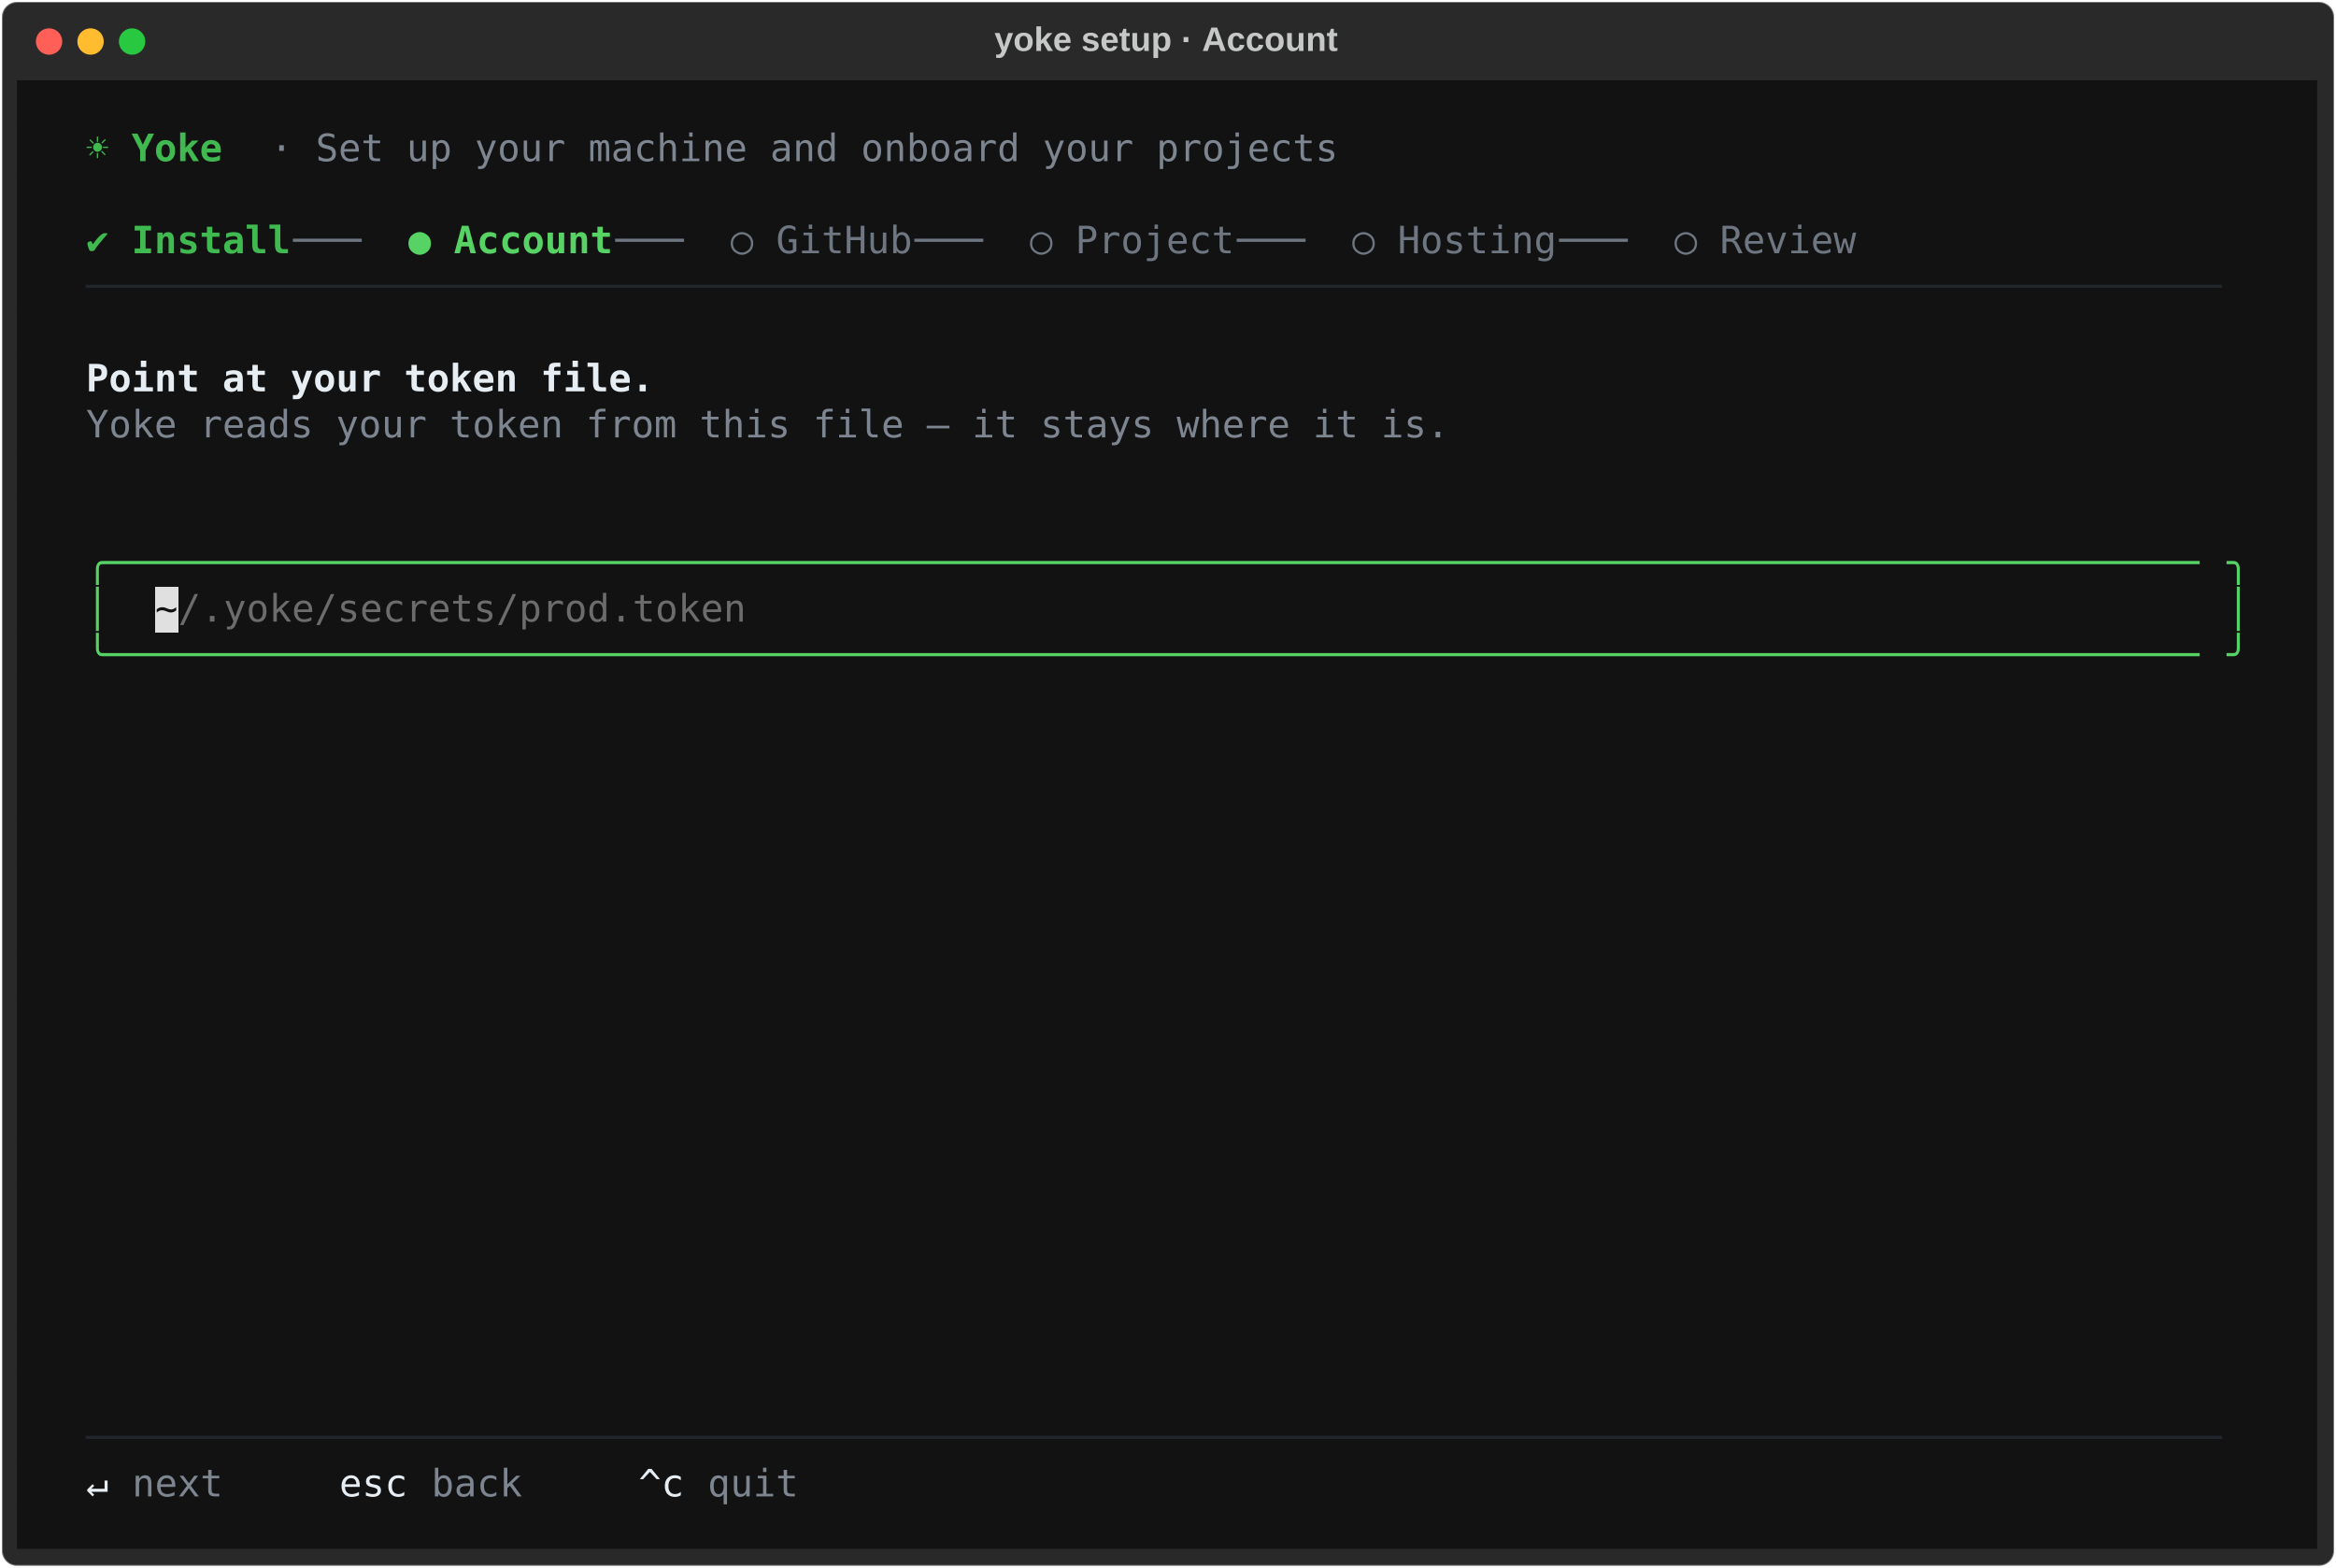
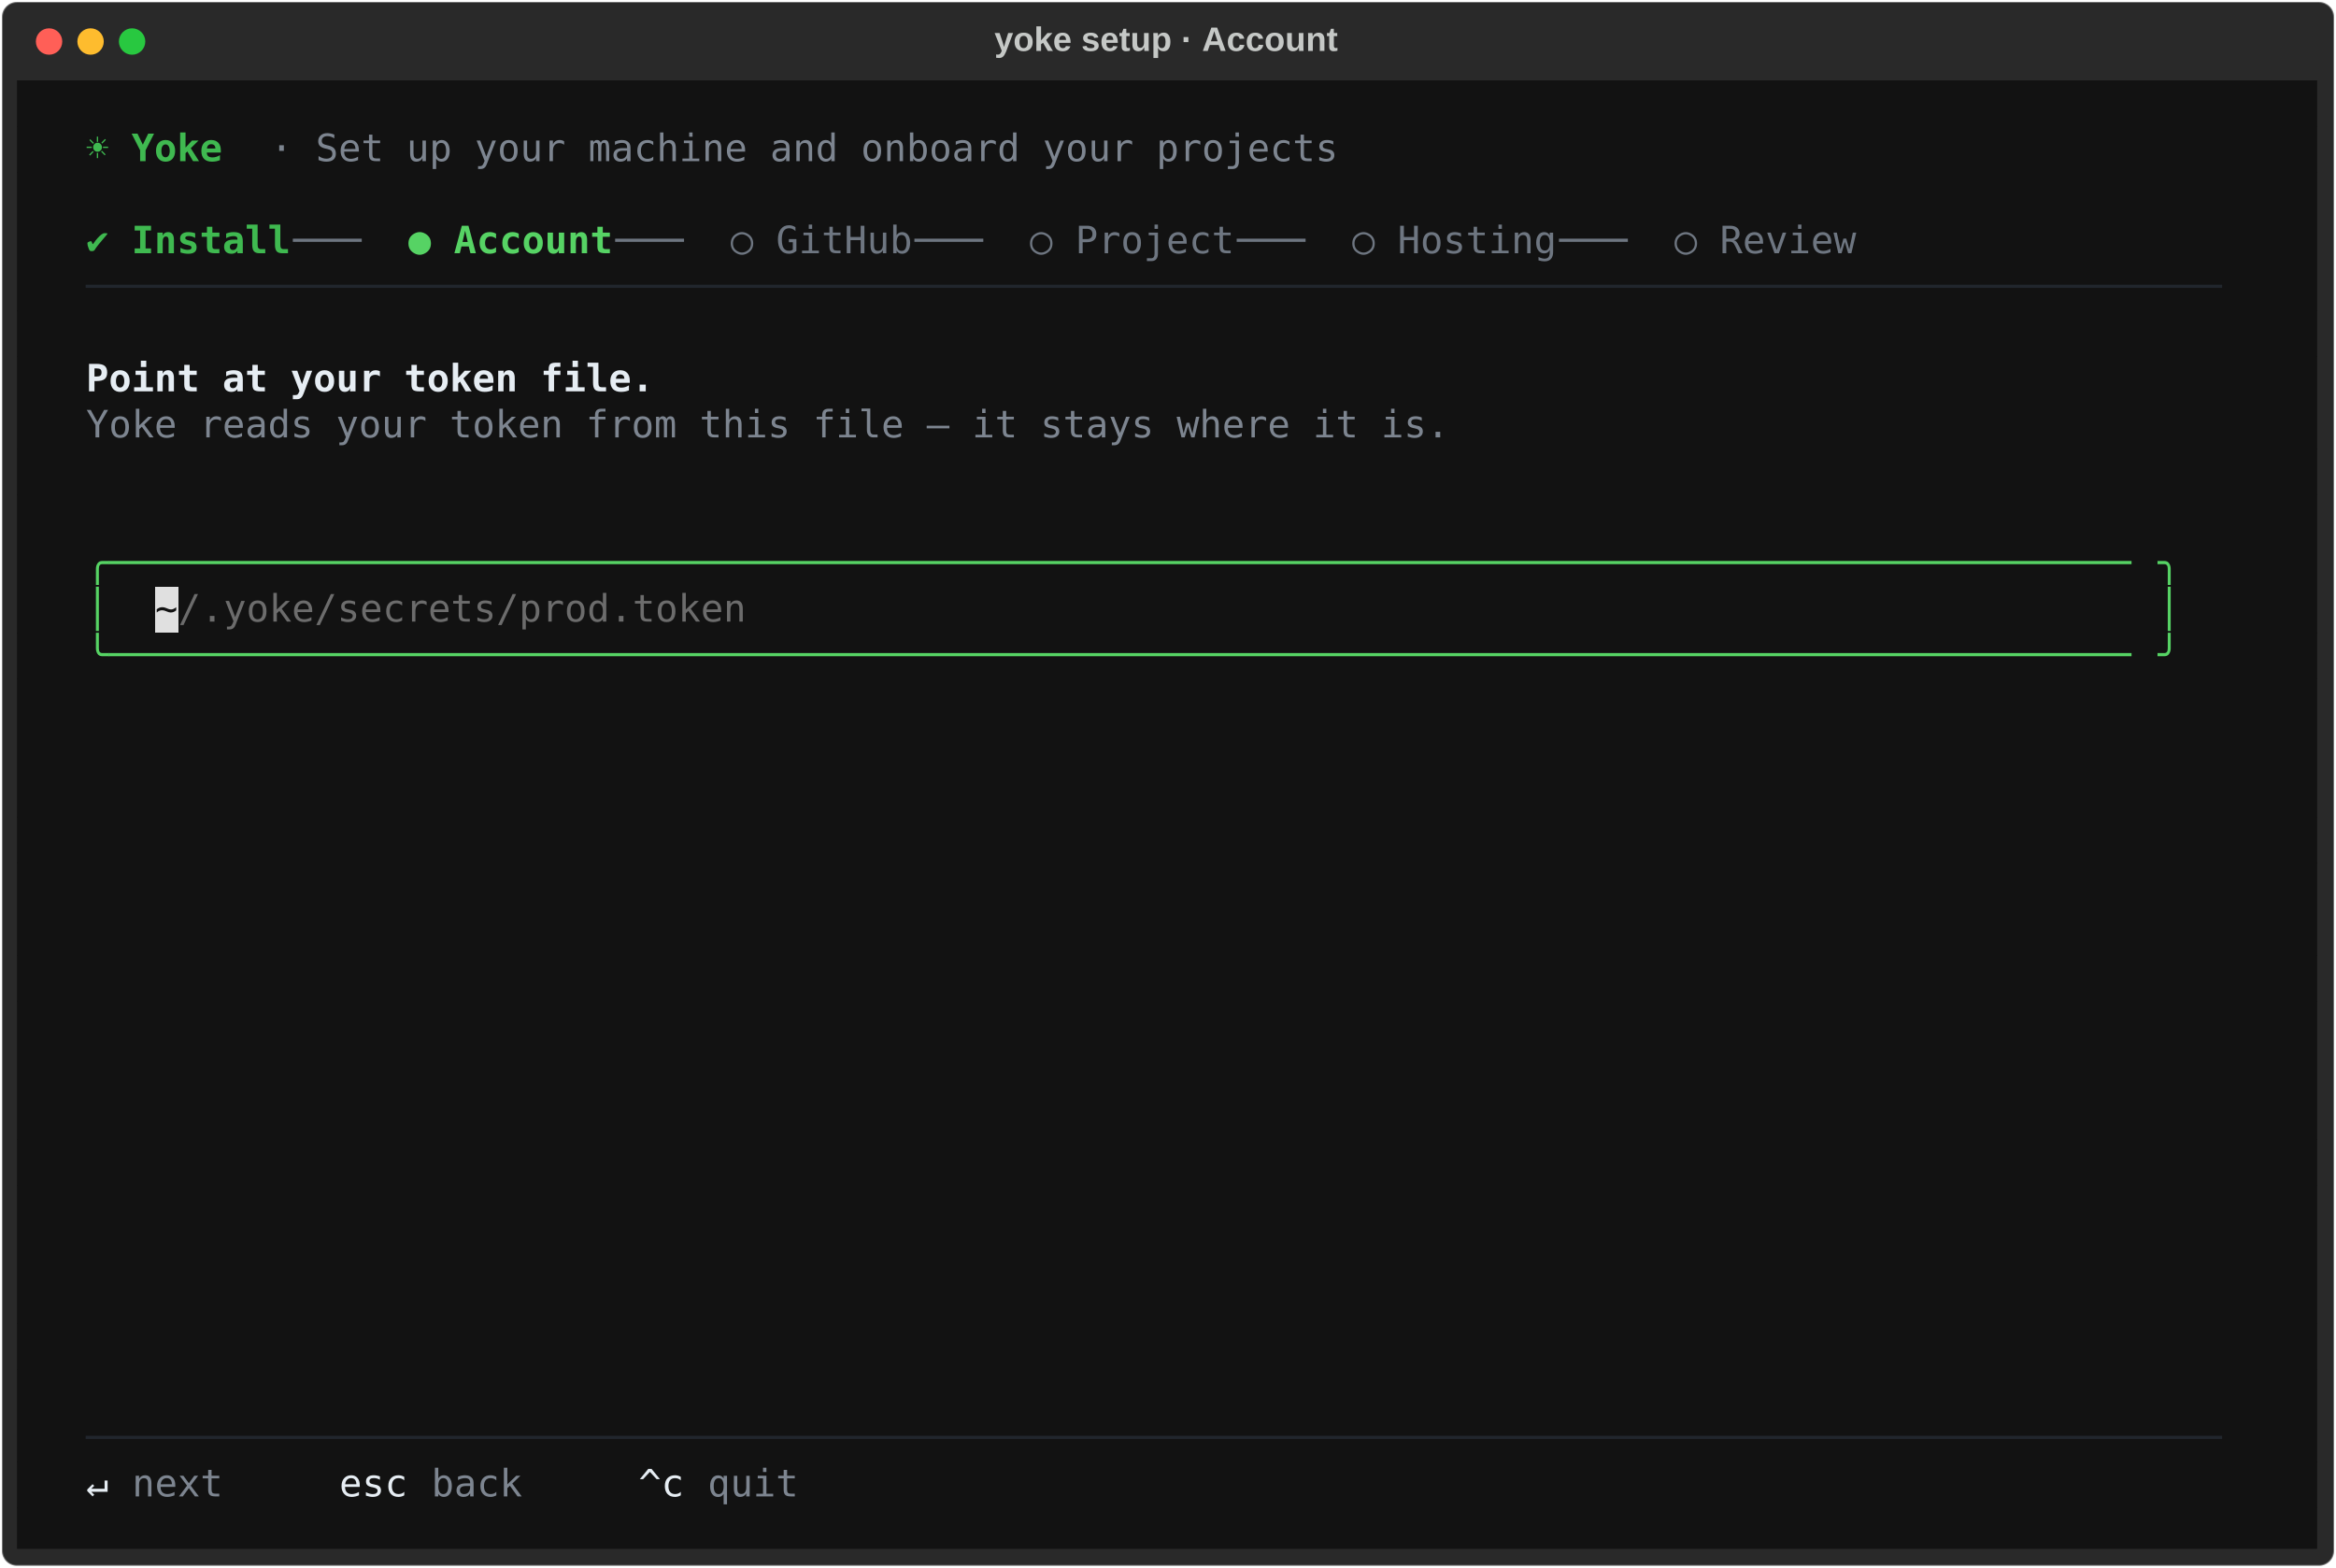
<svg xmlns="http://www.w3.org/2000/svg" class="rich-terminal" viewBox="0 0 1238 830.8">
  <style>

    @font-face {
        font-family: "Fira Code";
        src: local("FiraCode-Regular"),
                url("https://cdnjs.cloudflare.com/ajax/libs/firacode/{{VERSION}}/woff2/FiraCode-Regular.woff2") format("woff2"),
                url("https://cdnjs.cloudflare.com/ajax/libs/firacode/{{VERSION}}/woff/FiraCode-Regular.woff") format("woff");
        font-style: normal;
        font-weight: 400;
    }
    @font-face {
        font-family: "Fira Code";
        src: local("FiraCode-Bold"),
                url("https://cdnjs.cloudflare.com/ajax/libs/firacode/{{VERSION}}/woff2/FiraCode-Bold.woff2") format("woff2"),
                url("https://cdnjs.cloudflare.com/ajax/libs/firacode/{{VERSION}}/woff/FiraCode-Bold.woff") format("woff");
        font-style: bold;
        font-weight: 700;
    }

    .terminal-YOKE-matrix {
        font-family: Fira Code, monospace;
        font-size: 20px;
        line-height: 24.4px;
        font-variant-east-asian: full-width;
    }

    .terminal-YOKE-title {
        font-size: 18px;
        font-weight: bold;
        font-family: arial;
    }

.terminal-YOKE-r2 { fill: #3fb950;font-weight: bold }
.terminal-YOKE-r3 { fill: #e6edf3 }
.terminal-YOKE-r4 { fill: #7d8590 }
.terminal-YOKE-r5 { fill: #6e7681 }
.terminal-YOKE-r6 { fill: #56d364;font-weight: bold }
.terminal-YOKE-r7 { fill: #21262d }
.terminal-YOKE-r8 { fill: #e6edf3;font-weight: bold }
.terminal-YOKE-r9 { fill: #56d364 }
.terminal-YOKE-r10 { fill: #121212 }
.terminal-YOKE-r11 { fill: #6c6c6c }
    </style>
  <defs>
    <clipPath id="terminal-YOKE-clip-terminal">
      <rect x="0" y="0" width="1219.0" height="779.8" />
    </clipPath>
    <clipPath id="terminal-YOKE-line-0">
      <rect x="0" y="1.5" width="1220" height="24.65" />
    </clipPath>
    <clipPath id="terminal-YOKE-line-1">
      <rect x="0" y="25.9" width="1220" height="24.65" />
    </clipPath>
    <clipPath id="terminal-YOKE-line-2">
      <rect x="0" y="50.3" width="1220" height="24.65" />
    </clipPath>
    <clipPath id="terminal-YOKE-line-3">
      <rect x="0" y="74.7" width="1220" height="24.65" />
    </clipPath>
    <clipPath id="terminal-YOKE-line-4">
      <rect x="0" y="99.1" width="1220" height="24.65" />
    </clipPath>
    <clipPath id="terminal-YOKE-line-5">
      <rect x="0" y="123.5" width="1220" height="24.65" />
    </clipPath>
    <clipPath id="terminal-YOKE-line-6">
      <rect x="0" y="147.9" width="1220" height="24.65" />
    </clipPath>
    <clipPath id="terminal-YOKE-line-7">
      <rect x="0" y="172.3" width="1220" height="24.65" />
    </clipPath>
    <clipPath id="terminal-YOKE-line-8">
      <rect x="0" y="196.7" width="1220" height="24.65" />
    </clipPath>
    <clipPath id="terminal-YOKE-line-9">
      <rect x="0" y="221.1" width="1220" height="24.65" />
    </clipPath>
    <clipPath id="terminal-YOKE-line-10">
      <rect x="0" y="245.5" width="1220" height="24.65" />
    </clipPath>
    <clipPath id="terminal-YOKE-line-11">
      <rect x="0" y="269.9" width="1220" height="24.65" />
    </clipPath>
    <clipPath id="terminal-YOKE-line-12">
      <rect x="0" y="294.3" width="1220" height="24.65" />
    </clipPath>
    <clipPath id="terminal-YOKE-line-13">
      <rect x="0" y="318.7" width="1220" height="24.65" />
    </clipPath>
    <clipPath id="terminal-YOKE-line-14">
      <rect x="0" y="343.1" width="1220" height="24.65" />
    </clipPath>
    <clipPath id="terminal-YOKE-line-15">
      <rect x="0" y="367.5" width="1220" height="24.65" />
    </clipPath>
    <clipPath id="terminal-YOKE-line-16">
      <rect x="0" y="391.9" width="1220" height="24.65" />
    </clipPath>
    <clipPath id="terminal-YOKE-line-17">
      <rect x="0" y="416.3" width="1220" height="24.65" />
    </clipPath>
    <clipPath id="terminal-YOKE-line-18">
      <rect x="0" y="440.7" width="1220" height="24.65" />
    </clipPath>
    <clipPath id="terminal-YOKE-line-19">
      <rect x="0" y="465.1" width="1220" height="24.65" />
    </clipPath>
    <clipPath id="terminal-YOKE-line-20">
      <rect x="0" y="489.5" width="1220" height="24.65" />
    </clipPath>
    <clipPath id="terminal-YOKE-line-21">
      <rect x="0" y="513.9" width="1220" height="24.65" />
    </clipPath>
    <clipPath id="terminal-YOKE-line-22">
      <rect x="0" y="538.3" width="1220" height="24.65" />
    </clipPath>
    <clipPath id="terminal-YOKE-line-23">
      <rect x="0" y="562.7" width="1220" height="24.65" />
    </clipPath>
    <clipPath id="terminal-YOKE-line-24">
      <rect x="0" y="587.1" width="1220" height="24.65" />
    </clipPath>
    <clipPath id="terminal-YOKE-line-25">
      <rect x="0" y="611.5" width="1220" height="24.65" />
    </clipPath>
    <clipPath id="terminal-YOKE-line-26">
      <rect x="0" y="635.9" width="1220" height="24.65" />
    </clipPath>
    <clipPath id="terminal-YOKE-line-27">
      <rect x="0" y="660.3" width="1220" height="24.65" />
    </clipPath>
    <clipPath id="terminal-YOKE-line-28">
      <rect x="0" y="684.7" width="1220" height="24.65" />
    </clipPath>
    <clipPath id="terminal-YOKE-line-29">
      <rect x="0" y="709.1" width="1220" height="24.65" />
    </clipPath>
    <clipPath id="terminal-YOKE-line-30">
      <rect x="0" y="733.5" width="1220" height="24.65" />
    </clipPath>
  </defs>
  <rect fill="#292929" stroke="rgba(255,255,255,0.35)" stroke-width="1" x="1" y="1" width="1236" height="828.8" rx="8" />
  <text class="terminal-YOKE-title" fill="#c5c8c6" text-anchor="middle" x="618" y="27">yoke setup · Account</text>
  <g transform="translate(26,22)">
    <circle cx="0" cy="0" r="7" fill="#ff5f57" />
    <circle cx="22" cy="0" r="7" fill="#febc2e" />
    <circle cx="44" cy="0" r="7" fill="#28c840" />
  </g>
  <g transform="translate(9, 41)" clip-path="url(#terminal-YOKE-clip-terminal)">
    <rect fill="#121212" x="0" y="1.5" width="1220" height="24.65" shape-rendering="crispEdges" />
    <rect fill="#121212" x="0" y="25.9" width="36.6" height="24.65" shape-rendering="crispEdges" />
    <rect fill="#121212" x="36.6" y="25.9" width="73.2" height="24.65" shape-rendering="crispEdges" />
    <rect fill="#121212" x="109.8" y="25.9" width="24.4" height="24.65" shape-rendering="crispEdges" />
    <rect fill="#121212" x="134.2" y="25.9" width="573.4" height="24.65" shape-rendering="crispEdges" />
-     <rect fill="#121212" x="707.6" y="25.9" width="512.4" height="24.65" shape-rendering="crispEdges" />
+     <rect fill="#121212" x="707.6" y="25.9" width="475.8" height="24.65" shape-rendering="crispEdges" />
+     <rect fill="#121212" x="1183.4" y="25.9" width="36.6" height="24.65" shape-rendering="crispEdges" />
    <rect fill="#121212" x="0" y="50.3" width="1220" height="24.65" shape-rendering="crispEdges" />
    <rect fill="#121212" x="0" y="74.7" width="36.6" height="24.65" shape-rendering="crispEdges" />
    <rect fill="#121212" x="36.6" y="74.7" width="109.8" height="24.65" shape-rendering="crispEdges" />
    <rect fill="#121212" x="146.4" y="74.7" width="61" height="24.65" shape-rendering="crispEdges" />
    <rect fill="#121212" x="207.4" y="74.7" width="109.8" height="24.65" shape-rendering="crispEdges" />
    <rect fill="#121212" x="317.2" y="74.7" width="61" height="24.65" shape-rendering="crispEdges" />
    <rect fill="#121212" x="378.2" y="74.7" width="97.6" height="24.65" shape-rendering="crispEdges" />
    <rect fill="#121212" x="475.8" y="74.7" width="61" height="24.65" shape-rendering="crispEdges" />
    <rect fill="#121212" x="536.8" y="74.7" width="109.8" height="24.65" shape-rendering="crispEdges" />
    <rect fill="#121212" x="646.6" y="74.7" width="61" height="24.65" shape-rendering="crispEdges" />
    <rect fill="#121212" x="707.6" y="74.7" width="109.8" height="24.65" shape-rendering="crispEdges" />
    <rect fill="#121212" x="817.4" y="74.7" width="61" height="24.65" shape-rendering="crispEdges" />
    <rect fill="#121212" x="878.4" y="74.7" width="97.6" height="24.65" shape-rendering="crispEdges" />
-     <rect fill="#121212" x="976" y="74.7" width="244" height="24.65" shape-rendering="crispEdges" />
+     <rect fill="#121212" x="976" y="74.7" width="207.4" height="24.65" shape-rendering="crispEdges" />
+     <rect fill="#121212" x="1183.4" y="74.7" width="36.6" height="24.65" shape-rendering="crispEdges" />
    <rect fill="#121212" x="0" y="99.1" width="36.6" height="24.65" shape-rendering="crispEdges" />
    <rect fill="#121212" x="36.6" y="99.1" width="1146.8" height="24.65" shape-rendering="crispEdges" />
    <rect fill="#121212" x="1183.4" y="99.1" width="36.6" height="24.65" shape-rendering="crispEdges" />
    <rect fill="#121212" x="0" y="123.5" width="1220" height="24.65" shape-rendering="crispEdges" />
    <rect fill="#121212" x="0" y="147.9" width="36.6" height="24.65" shape-rendering="crispEdges" />
    <rect fill="#121212" x="36.6" y="147.9" width="305" height="24.65" shape-rendering="crispEdges" />
-     <rect fill="#121212" x="341.6" y="147.9" width="878.4" height="24.65" shape-rendering="crispEdges" />
+     <rect fill="#121212" x="341.6" y="147.9" width="841.8" height="24.65" shape-rendering="crispEdges" />
+     <rect fill="#121212" x="1183.4" y="147.9" width="36.6" height="24.65" shape-rendering="crispEdges" />
    <rect fill="#121212" x="0" y="172.3" width="36.6" height="24.65" shape-rendering="crispEdges" />
    <rect fill="#121212" x="36.6" y="172.3" width="732" height="24.65" shape-rendering="crispEdges" />
    <rect fill="#121212" x="768.6" y="172.3" width="414.8" height="24.65" shape-rendering="crispEdges" />
    <rect fill="#121212" x="1183.4" y="172.3" width="36.6" height="24.65" shape-rendering="crispEdges" />
    <rect fill="#121212" x="0" y="196.7" width="36.6" height="24.65" shape-rendering="crispEdges" />
    <rect fill="#121212" x="36.6" y="196.7" width="0" height="24.65" shape-rendering="crispEdges" />
-     <rect fill="#121212" x="36.6" y="196.7" width="1183.4" height="24.65" shape-rendering="crispEdges" />
+     <rect fill="#121212" x="36.6" y="196.7" width="1146.8" height="24.65" shape-rendering="crispEdges" />
+     <rect fill="#121212" x="1183.4" y="196.7" width="36.6" height="24.65" shape-rendering="crispEdges" />
    <rect fill="#121212" x="0" y="221.1" width="36.6" height="24.65" shape-rendering="crispEdges" />
-     <rect fill="#121212" x="36.6" y="221.1" width="1183.4" height="24.65" shape-rendering="crispEdges" />
+     <rect fill="#121212" x="36.6" y="221.1" width="1146.8" height="24.65" shape-rendering="crispEdges" />
+     <rect fill="#121212" x="1183.4" y="221.1" width="36.6" height="24.65" shape-rendering="crispEdges" />
    <rect fill="#121212" x="0" y="245.5" width="36.6" height="24.65" shape-rendering="crispEdges" />
    <rect fill="#121212" x="36.6" y="245.5" width="12.2" height="24.65" shape-rendering="crispEdges" />
-     <rect fill="#121212" x="48.8" y="245.5" width="1122.4" height="24.65" shape-rendering="crispEdges" />
-     <rect fill="#121212" x="1171.2" y="245.5" width="12.2" height="24.65" shape-rendering="crispEdges" />
+     <rect fill="#121212" x="48.8" y="245.5" width="1085.8" height="24.65" shape-rendering="crispEdges" />
+     <rect fill="#121212" x="1134.6" y="245.5" width="12.2" height="24.65" shape-rendering="crispEdges" />
+     <rect fill="#121212" x="1146.8" y="245.5" width="36.6" height="24.65" shape-rendering="crispEdges" />
    <rect fill="#121212" x="1183.4" y="245.5" width="36.6" height="24.65" shape-rendering="crispEdges" />
    <rect fill="#121212" x="0" y="269.9" width="36.6" height="24.65" shape-rendering="crispEdges" />
    <rect fill="#121212" x="36.6" y="269.9" width="12.2" height="24.65" shape-rendering="crispEdges" />
    <rect fill="#121212" x="48.8" y="269.9" width="24.4" height="24.65" shape-rendering="crispEdges" />
    <rect fill="#e0e0e0" x="73.2" y="269.9" width="12.2" height="24.65" shape-rendering="crispEdges" />
    <rect fill="#121212" x="85.4" y="269.9" width="305" height="24.65" shape-rendering="crispEdges" />
-     <rect fill="#121212" x="390.4" y="269.9" width="756.4" height="24.65" shape-rendering="crispEdges" />
-     <rect fill="#121212" x="1146.8" y="269.9" width="24.4" height="24.65" shape-rendering="crispEdges" />
-     <rect fill="#121212" x="1171.2" y="269.9" width="12.2" height="24.65" shape-rendering="crispEdges" />
+     <rect fill="#121212" x="390.4" y="269.9" width="719.8" height="24.65" shape-rendering="crispEdges" />
+     <rect fill="#121212" x="1110.2" y="269.9" width="24.4" height="24.65" shape-rendering="crispEdges" />
+     <rect fill="#121212" x="1134.6" y="269.9" width="12.2" height="24.65" shape-rendering="crispEdges" />
+     <rect fill="#121212" x="1146.8" y="269.9" width="36.6" height="24.65" shape-rendering="crispEdges" />
    <rect fill="#121212" x="1183.4" y="269.9" width="36.6" height="24.65" shape-rendering="crispEdges" />
    <rect fill="#121212" x="0" y="294.3" width="36.6" height="24.65" shape-rendering="crispEdges" />
    <rect fill="#121212" x="36.6" y="294.3" width="12.2" height="24.65" shape-rendering="crispEdges" />
-     <rect fill="#121212" x="48.8" y="294.3" width="1122.4" height="24.65" shape-rendering="crispEdges" />
-     <rect fill="#121212" x="1171.2" y="294.3" width="12.2" height="24.65" shape-rendering="crispEdges" />
+     <rect fill="#121212" x="48.8" y="294.3" width="1085.8" height="24.65" shape-rendering="crispEdges" />
+     <rect fill="#121212" x="1134.6" y="294.3" width="12.2" height="24.65" shape-rendering="crispEdges" />
+     <rect fill="#121212" x="1146.8" y="294.3" width="36.6" height="24.65" shape-rendering="crispEdges" />
    <rect fill="#121212" x="1183.4" y="294.3" width="36.6" height="24.65" shape-rendering="crispEdges" />
    <rect fill="#121212" x="0" y="318.7" width="36.6" height="24.65" shape-rendering="crispEdges" />
-     <rect fill="#121212" x="36.6" y="318.7" width="1183.4" height="24.65" shape-rendering="crispEdges" />
+     <rect fill="#121212" x="36.6" y="318.7" width="1146.8" height="24.65" shape-rendering="crispEdges" />
+     <rect fill="#121212" x="1183.4" y="318.7" width="36.6" height="24.65" shape-rendering="crispEdges" />
    <rect fill="#121212" x="0" y="343.1" width="36.6" height="24.65" shape-rendering="crispEdges" />
    <rect fill="#121212" x="36.6" y="343.1" width="0" height="24.65" shape-rendering="crispEdges" />
-     <rect fill="#121212" x="36.6" y="343.1" width="1183.4" height="24.65" shape-rendering="crispEdges" />
+     <rect fill="#121212" x="36.6" y="343.1" width="1146.8" height="24.65" shape-rendering="crispEdges" />
+     <rect fill="#121212" x="1183.4" y="343.1" width="36.6" height="24.65" shape-rendering="crispEdges" />
    <rect fill="#121212" x="0" y="367.5" width="36.6" height="24.65" shape-rendering="crispEdges" />
-     <rect fill="#121212" x="36.6" y="367.5" width="1183.4" height="24.65" shape-rendering="crispEdges" />
+     <rect fill="#121212" x="36.6" y="367.5" width="1146.8" height="24.65" shape-rendering="crispEdges" />
+     <rect fill="#121212" x="1183.4" y="367.5" width="36.6" height="24.65" shape-rendering="crispEdges" />
    <rect fill="#121212" x="0" y="391.9" width="36.6" height="24.65" shape-rendering="crispEdges" />
-     <rect fill="#121212" x="36.6" y="391.9" width="1183.4" height="24.65" shape-rendering="crispEdges" />
+     <rect fill="#121212" x="36.6" y="391.9" width="1146.8" height="24.65" shape-rendering="crispEdges" />
+     <rect fill="#121212" x="1183.4" y="391.9" width="36.6" height="24.65" shape-rendering="crispEdges" />
    <rect fill="#121212" x="0" y="416.3" width="36.6" height="24.65" shape-rendering="crispEdges" />
-     <rect fill="#121212" x="36.6" y="416.3" width="1183.4" height="24.65" shape-rendering="crispEdges" />
+     <rect fill="#121212" x="36.6" y="416.3" width="1146.8" height="24.65" shape-rendering="crispEdges" />
+     <rect fill="#121212" x="1183.4" y="416.3" width="36.6" height="24.65" shape-rendering="crispEdges" />
    <rect fill="#121212" x="0" y="440.7" width="36.6" height="24.65" shape-rendering="crispEdges" />
-     <rect fill="#121212" x="36.6" y="440.7" width="1183.4" height="24.65" shape-rendering="crispEdges" />
+     <rect fill="#121212" x="36.6" y="440.7" width="1146.8" height="24.65" shape-rendering="crispEdges" />
+     <rect fill="#121212" x="1183.4" y="440.7" width="36.6" height="24.65" shape-rendering="crispEdges" />
    <rect fill="#121212" x="0" y="465.1" width="36.6" height="24.65" shape-rendering="crispEdges" />
-     <rect fill="#121212" x="36.6" y="465.1" width="1183.4" height="24.65" shape-rendering="crispEdges" />
+     <rect fill="#121212" x="36.6" y="465.1" width="1146.8" height="24.65" shape-rendering="crispEdges" />
+     <rect fill="#121212" x="1183.4" y="465.1" width="36.6" height="24.65" shape-rendering="crispEdges" />
    <rect fill="#121212" x="0" y="489.5" width="36.6" height="24.65" shape-rendering="crispEdges" />
-     <rect fill="#121212" x="36.6" y="489.5" width="1183.4" height="24.65" shape-rendering="crispEdges" />
+     <rect fill="#121212" x="36.6" y="489.5" width="1146.8" height="24.65" shape-rendering="crispEdges" />
+     <rect fill="#121212" x="1183.4" y="489.5" width="36.6" height="24.65" shape-rendering="crispEdges" />
    <rect fill="#121212" x="0" y="513.9" width="36.6" height="24.65" shape-rendering="crispEdges" />
-     <rect fill="#121212" x="36.6" y="513.9" width="1183.4" height="24.65" shape-rendering="crispEdges" />
+     <rect fill="#121212" x="36.6" y="513.9" width="1146.8" height="24.65" shape-rendering="crispEdges" />
+     <rect fill="#121212" x="1183.4" y="513.9" width="36.6" height="24.65" shape-rendering="crispEdges" />
    <rect fill="#121212" x="0" y="538.3" width="36.6" height="24.65" shape-rendering="crispEdges" />
-     <rect fill="#121212" x="36.6" y="538.3" width="1183.4" height="24.65" shape-rendering="crispEdges" />
+     <rect fill="#121212" x="36.6" y="538.3" width="1146.8" height="24.65" shape-rendering="crispEdges" />
+     <rect fill="#121212" x="1183.4" y="538.3" width="36.6" height="24.65" shape-rendering="crispEdges" />
    <rect fill="#121212" x="0" y="562.7" width="36.6" height="24.65" shape-rendering="crispEdges" />
-     <rect fill="#121212" x="36.6" y="562.7" width="1183.4" height="24.65" shape-rendering="crispEdges" />
+     <rect fill="#121212" x="36.6" y="562.7" width="1146.8" height="24.65" shape-rendering="crispEdges" />
+     <rect fill="#121212" x="1183.4" y="562.7" width="36.6" height="24.65" shape-rendering="crispEdges" />
    <rect fill="#121212" x="0" y="587.1" width="36.6" height="24.65" shape-rendering="crispEdges" />
-     <rect fill="#121212" x="36.6" y="587.1" width="1183.4" height="24.65" shape-rendering="crispEdges" />
+     <rect fill="#121212" x="36.6" y="587.1" width="1146.8" height="24.65" shape-rendering="crispEdges" />
+     <rect fill="#121212" x="1183.4" y="587.1" width="36.6" height="24.65" shape-rendering="crispEdges" />
    <rect fill="#121212" x="0" y="611.5" width="36.6" height="24.65" shape-rendering="crispEdges" />
-     <rect fill="#121212" x="36.6" y="611.5" width="1183.4" height="24.65" shape-rendering="crispEdges" />
+     <rect fill="#121212" x="36.6" y="611.5" width="1146.8" height="24.65" shape-rendering="crispEdges" />
+     <rect fill="#121212" x="1183.4" y="611.5" width="36.6" height="24.65" shape-rendering="crispEdges" />
    <rect fill="#121212" x="0" y="635.9" width="36.6" height="24.65" shape-rendering="crispEdges" />
-     <rect fill="#121212" x="36.6" y="635.9" width="1183.4" height="24.65" shape-rendering="crispEdges" />
+     <rect fill="#121212" x="36.6" y="635.9" width="1146.8" height="24.65" shape-rendering="crispEdges" />
+     <rect fill="#121212" x="1183.4" y="635.9" width="36.6" height="24.65" shape-rendering="crispEdges" />
    <rect fill="#121212" x="0" y="660.3" width="36.6" height="24.65" shape-rendering="crispEdges" />
-     <rect fill="#121212" x="36.6" y="660.3" width="1183.4" height="24.65" shape-rendering="crispEdges" />
+     <rect fill="#121212" x="36.6" y="660.3" width="1146.8" height="24.65" shape-rendering="crispEdges" />
+     <rect fill="#121212" x="1183.4" y="660.3" width="36.6" height="24.65" shape-rendering="crispEdges" />
    <rect fill="#121212" x="0" y="684.7" width="36.6" height="24.65" shape-rendering="crispEdges" />
-     <rect fill="#121212" x="36.6" y="684.7" width="1183.4" height="24.65" shape-rendering="crispEdges" />
+     <rect fill="#121212" x="36.6" y="684.7" width="1146.8" height="24.65" shape-rendering="crispEdges" />
+     <rect fill="#121212" x="1183.4" y="684.7" width="36.6" height="24.65" shape-rendering="crispEdges" />
    <rect fill="#121212" x="0" y="709.1" width="36.6" height="24.65" shape-rendering="crispEdges" />
    <rect fill="#121212" x="36.6" y="709.1" width="1146.8" height="24.65" shape-rendering="crispEdges" />
    <rect fill="#121212" x="1183.4" y="709.1" width="36.6" height="24.65" shape-rendering="crispEdges" />
    <rect fill="#121212" x="0" y="733.5" width="36.6" height="24.65" shape-rendering="crispEdges" />
    <rect fill="#121212" x="36.6" y="733.5" width="12.2" height="24.65" shape-rendering="crispEdges" />
    <rect fill="#121212" x="48.8" y="733.5" width="12.2" height="24.65" shape-rendering="crispEdges" />
    <rect fill="#121212" x="61" y="733.5" width="48.8" height="24.65" shape-rendering="crispEdges" />
    <rect fill="#121212" x="109.8" y="733.5" width="61" height="24.65" shape-rendering="crispEdges" />
    <rect fill="#121212" x="170.8" y="733.5" width="36.6" height="24.65" shape-rendering="crispEdges" />
    <rect fill="#121212" x="207.4" y="733.5" width="12.2" height="24.65" shape-rendering="crispEdges" />
    <rect fill="#121212" x="219.6" y="733.5" width="48.8" height="24.65" shape-rendering="crispEdges" />
    <rect fill="#121212" x="268.4" y="733.5" width="61" height="24.65" shape-rendering="crispEdges" />
    <rect fill="#121212" x="329.4" y="733.5" width="24.4" height="24.65" shape-rendering="crispEdges" />
    <rect fill="#121212" x="353.8" y="733.5" width="12.2" height="24.65" shape-rendering="crispEdges" />
    <rect fill="#121212" x="366" y="733.5" width="48.8" height="24.65" shape-rendering="crispEdges" />
-     <rect fill="#121212" x="414.8" y="733.5" width="805.2" height="24.65" shape-rendering="crispEdges" />
+     <rect fill="#121212" x="414.8" y="733.5" width="768.6" height="24.65" shape-rendering="crispEdges" />
+     <rect fill="#121212" x="1183.4" y="733.5" width="36.6" height="24.65" shape-rendering="crispEdges" />
    <rect fill="#121212" x="0" y="757.9" width="1220" height="24.65" shape-rendering="crispEdges" />
    <g class="terminal-YOKE-matrix">
      <text class="terminal-YOKE-r2" x="36.6" y="44.4" textLength="73.2" clip-path="url(#terminal-YOKE-line-1)">☀ Yoke</text>
      <text class="terminal-YOKE-r4" x="134.2" y="44.4" textLength="573.4" clip-path="url(#terminal-YOKE-line-1)">· Set up your machine and onboard your projects</text>
      <text class="terminal-YOKE-r2" x="36.6" y="93.2" textLength="109.8" clip-path="url(#terminal-YOKE-line-3)">✔ Install</text>
      <text class="terminal-YOKE-r5" x="146.4" y="93.2" textLength="61" clip-path="url(#terminal-YOKE-line-3)"> ─── </text>
      <text class="terminal-YOKE-r6" x="207.4" y="93.2" textLength="109.8" clip-path="url(#terminal-YOKE-line-3)">● Account</text>
      <text class="terminal-YOKE-r5" x="317.2" y="93.2" textLength="61" clip-path="url(#terminal-YOKE-line-3)"> ─── </text>
      <text class="terminal-YOKE-r5" x="378.2" y="93.2" textLength="97.6" clip-path="url(#terminal-YOKE-line-3)">○ GitHub</text>
      <text class="terminal-YOKE-r5" x="475.8" y="93.2" textLength="61" clip-path="url(#terminal-YOKE-line-3)"> ─── </text>
      <text class="terminal-YOKE-r5" x="536.8" y="93.2" textLength="109.8" clip-path="url(#terminal-YOKE-line-3)">○ Project</text>
      <text class="terminal-YOKE-r5" x="646.6" y="93.2" textLength="61" clip-path="url(#terminal-YOKE-line-3)"> ─── </text>
      <text class="terminal-YOKE-r5" x="707.6" y="93.2" textLength="109.8" clip-path="url(#terminal-YOKE-line-3)">○ Hosting</text>
      <text class="terminal-YOKE-r5" x="817.4" y="93.2" textLength="61" clip-path="url(#terminal-YOKE-line-3)"> ─── </text>
      <text class="terminal-YOKE-r5" x="878.4" y="93.2" textLength="97.6" clip-path="url(#terminal-YOKE-line-3)">○ Review</text>
      <text class="terminal-YOKE-r7" x="36.6" y="117.6" textLength="1146.8" clip-path="url(#terminal-YOKE-line-4)">──────────────────────────────────────────────────────────────────────────────────────────────</text>
      <text class="terminal-YOKE-r8" x="36.6" y="166.4" textLength="305" clip-path="url(#terminal-YOKE-line-6)">Point at your token file.</text>
      <text class="terminal-YOKE-r4" x="36.6" y="190.8" textLength="732" clip-path="url(#terminal-YOKE-line-7)">Yoke reads your token from this file — it stays where it is.</text>
      <text class="terminal-YOKE-r9" x="36.6" y="264" textLength="12.2" clip-path="url(#terminal-YOKE-line-10)">╭</text>
-       <text class="terminal-YOKE-r9" x="48.8" y="264" textLength="1122.4" clip-path="url(#terminal-YOKE-line-10)">────────────────────────────────────────────────────────────────────────────────────────────</text>
-       <text class="terminal-YOKE-r9" x="1171.2" y="264" textLength="12.2" clip-path="url(#terminal-YOKE-line-10)">╮</text>
+       <text class="terminal-YOKE-r9" x="48.8" y="264" textLength="1085.8" clip-path="url(#terminal-YOKE-line-10)">─────────────────────────────────────────────────────────────────────────────────────────</text>
+       <text class="terminal-YOKE-r9" x="1134.6" y="264" textLength="12.2" clip-path="url(#terminal-YOKE-line-10)">╮</text>
      <text class="terminal-YOKE-r9" x="36.6" y="288.4" textLength="12.2" clip-path="url(#terminal-YOKE-line-11)">│</text>
      <text class="terminal-YOKE-r10" x="73.2" y="288.4" textLength="12.2" clip-path="url(#terminal-YOKE-line-11)">~</text>
      <text class="terminal-YOKE-r11" x="85.4" y="288.4" textLength="305" clip-path="url(#terminal-YOKE-line-11)">/.yoke/secrets/prod.token</text>
-       <text class="terminal-YOKE-r9" x="1171.2" y="288.4" textLength="12.2" clip-path="url(#terminal-YOKE-line-11)">│</text>
+       <text class="terminal-YOKE-r9" x="1134.6" y="288.4" textLength="12.2" clip-path="url(#terminal-YOKE-line-11)">│</text>
      <text class="terminal-YOKE-r9" x="36.6" y="312.8" textLength="12.2" clip-path="url(#terminal-YOKE-line-12)">╰</text>
-       <text class="terminal-YOKE-r9" x="48.8" y="312.8" textLength="1122.4" clip-path="url(#terminal-YOKE-line-12)">────────────────────────────────────────────────────────────────────────────────────────────</text>
-       <text class="terminal-YOKE-r9" x="1171.2" y="312.8" textLength="12.2" clip-path="url(#terminal-YOKE-line-12)">╯</text>
+       <text class="terminal-YOKE-r9" x="48.8" y="312.8" textLength="1085.8" clip-path="url(#terminal-YOKE-line-12)">─────────────────────────────────────────────────────────────────────────────────────────</text>
+       <text class="terminal-YOKE-r9" x="1134.6" y="312.8" textLength="12.2" clip-path="url(#terminal-YOKE-line-12)">╯</text>
      <text class="terminal-YOKE-r7" x="36.6" y="727.6" textLength="1146.8" clip-path="url(#terminal-YOKE-line-29)">──────────────────────────────────────────────────────────────────────────────────────────────</text>
      <text class="terminal-YOKE-r3" x="36.6" y="752" textLength="12.2" clip-path="url(#terminal-YOKE-line-30)">↵</text>
      <text class="terminal-YOKE-r4" x="61" y="752" textLength="48.8" clip-path="url(#terminal-YOKE-line-30)">next</text>
      <text class="terminal-YOKE-r3" x="170.8" y="752" textLength="36.6" clip-path="url(#terminal-YOKE-line-30)">esc</text>
      <text class="terminal-YOKE-r4" x="219.6" y="752" textLength="48.8" clip-path="url(#terminal-YOKE-line-30)">back</text>
      <text class="terminal-YOKE-r3" x="329.4" y="752" textLength="24.4" clip-path="url(#terminal-YOKE-line-30)">^c</text>
      <text class="terminal-YOKE-r4" x="366" y="752" textLength="48.8" clip-path="url(#terminal-YOKE-line-30)">quit</text>
    </g>
  </g>
</svg>
